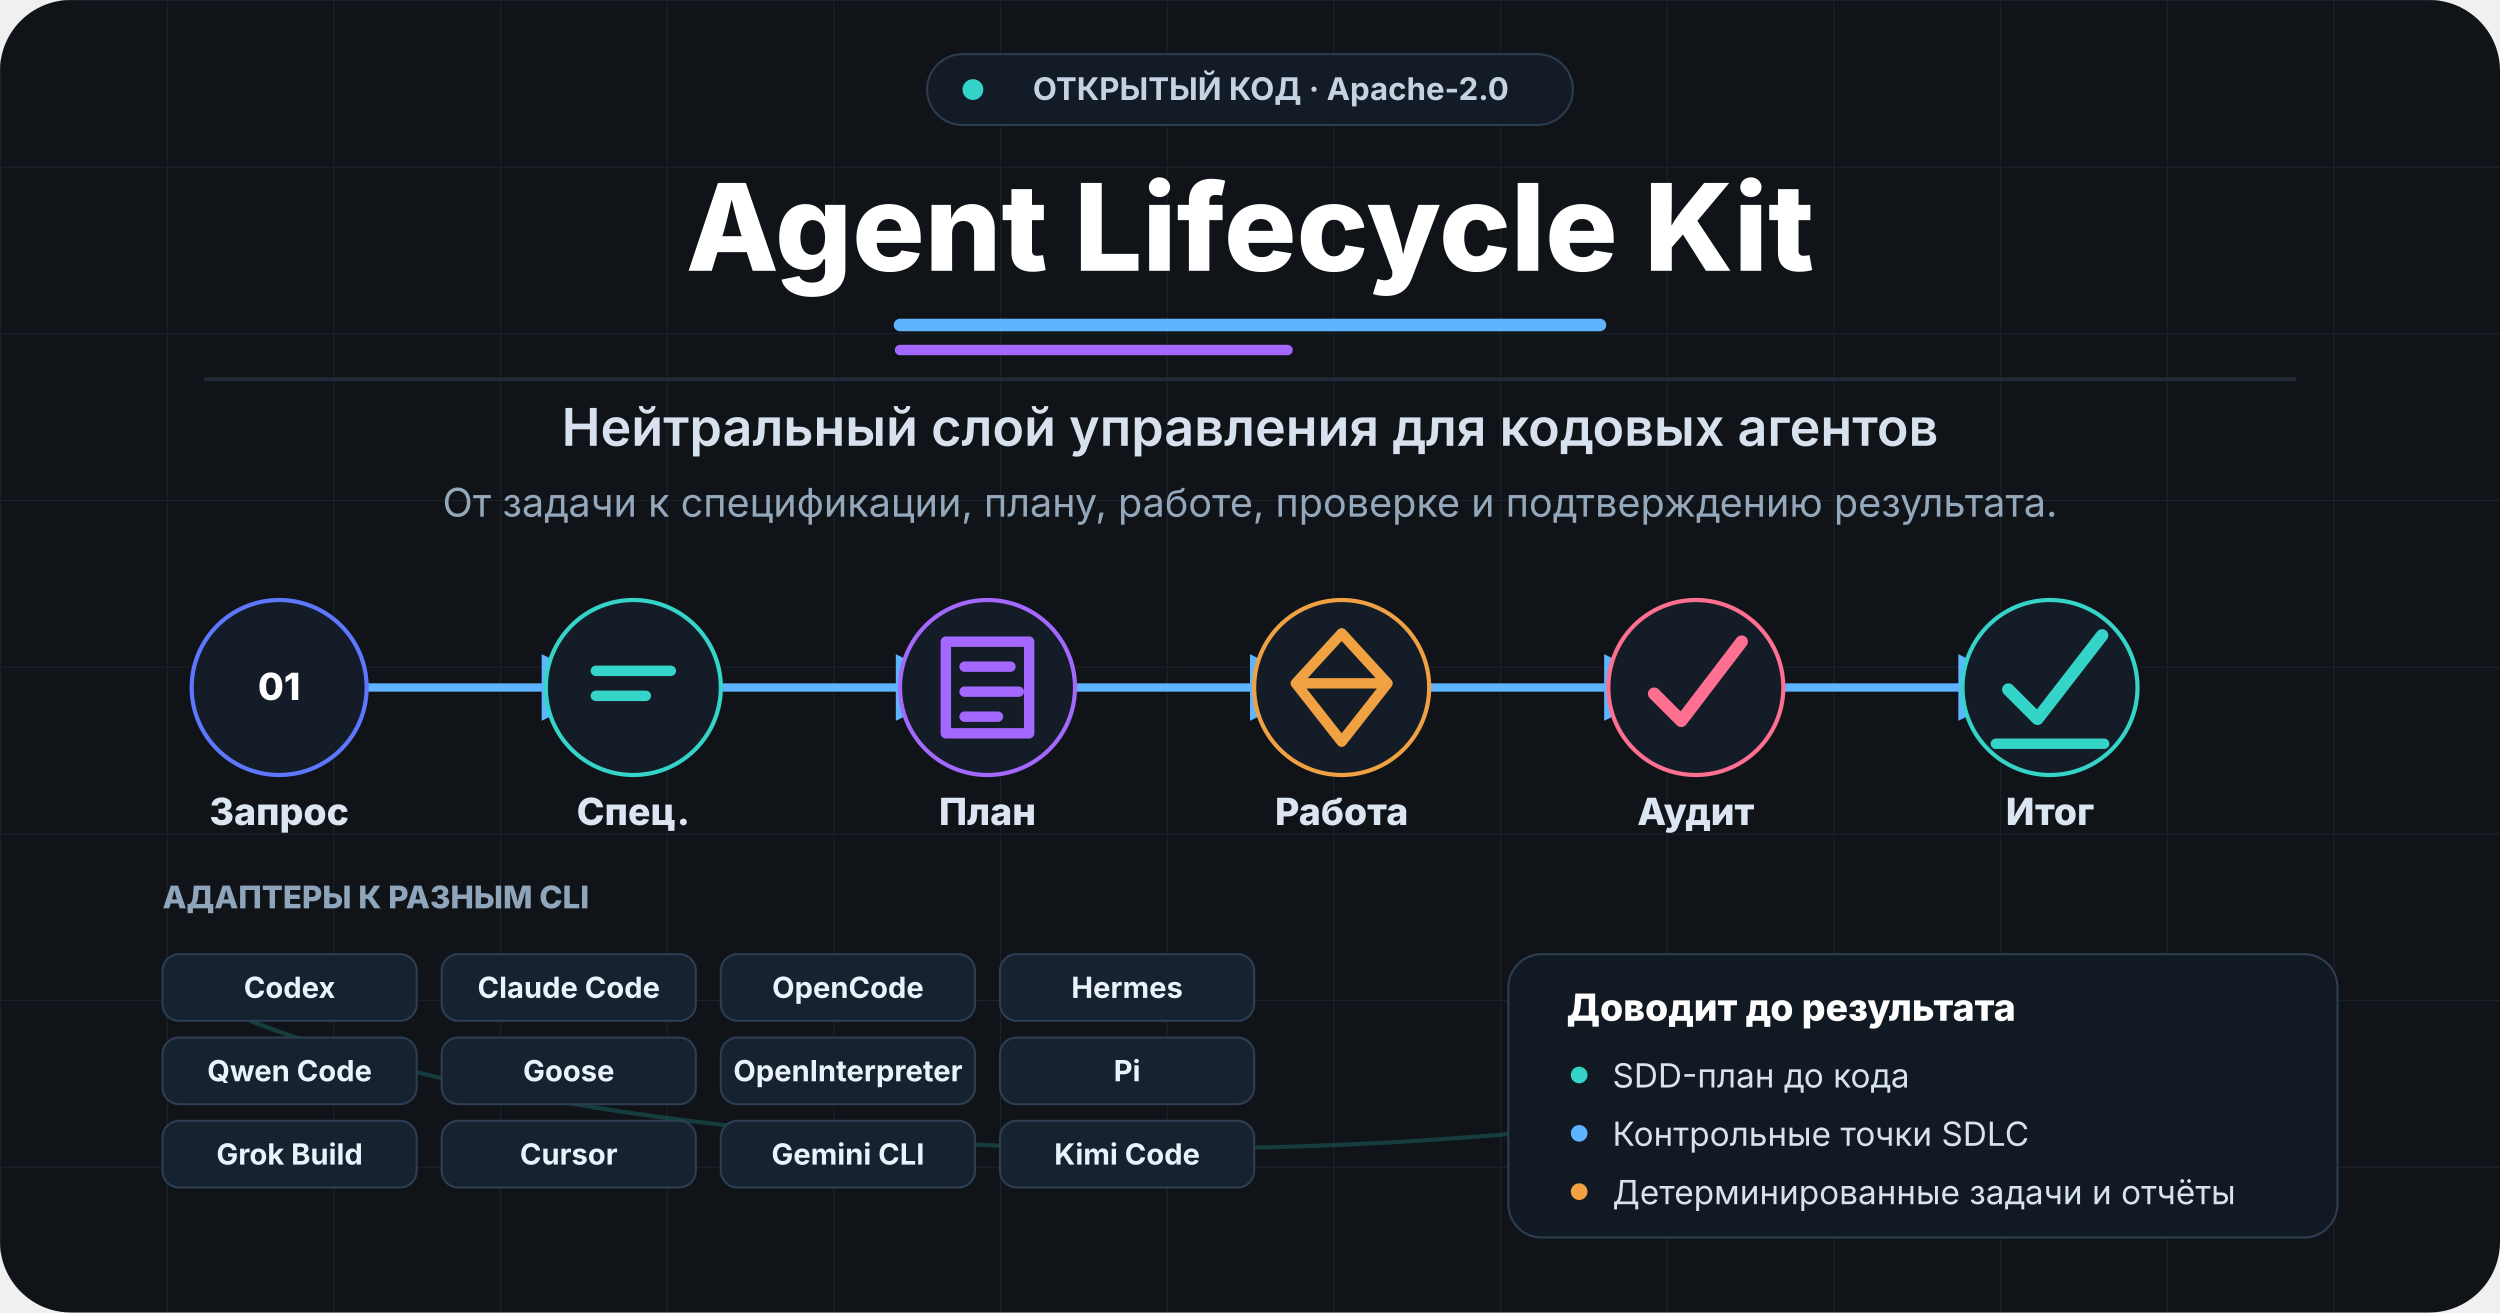
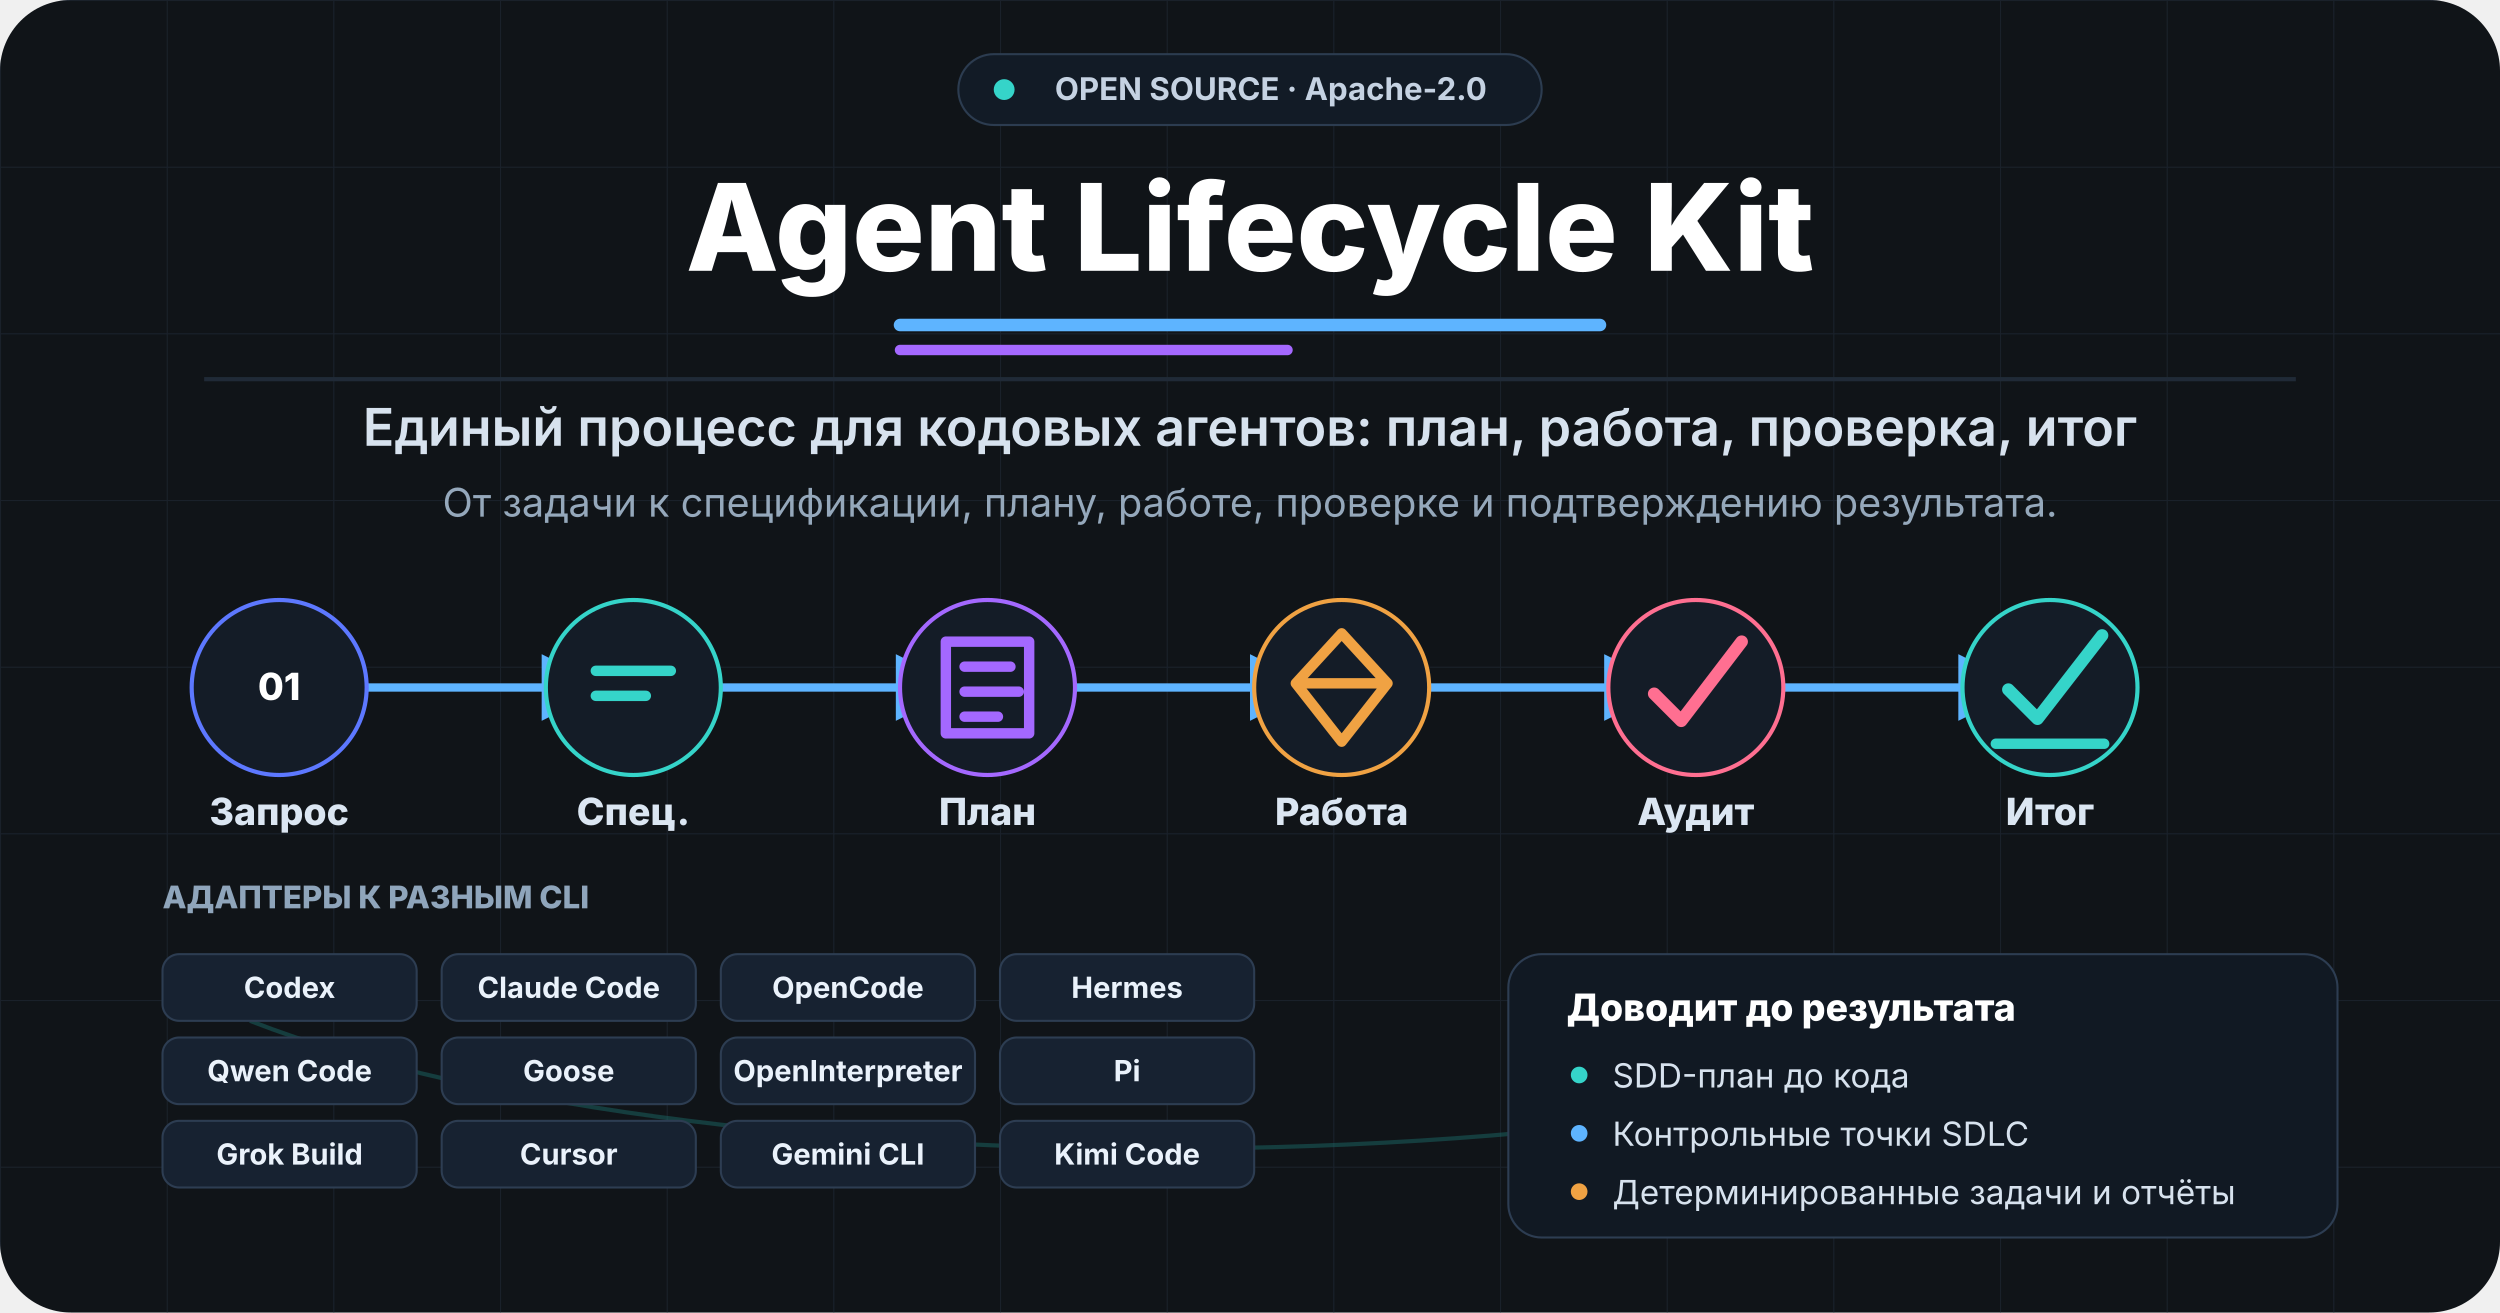
<svg xmlns="http://www.w3.org/2000/svg" role="img" aria-labelledby="title desc" viewBox="0 0 1200 630">
  <defs>
    <pattern id="grid" width="80" height="80" patternUnits="userSpaceOnUse">
      <path d="M80 0H0V80" fill="none" stroke="#263141" stroke-width="1" />
    </pattern>
    <marker id="arrow" markerWidth="12" markerHeight="12" refX="9" refY="6" orient="auto" markerUnits="strokeWidth">
      <path d="M2 2l8 4-8 4z" fill="#5eb4ff" />
    </marker>
  </defs>
  <rect width="1200" height="630" rx="34" fill="#101418" />
  <rect width="1200" height="630" rx="34" fill="url(#grid)" opacity=".45" />
  <path d="M120 490c220 86 728 86 960-28" fill="none" stroke="#1b6f6c" stroke-width="2" opacity=".45" />
  <g font-family="Inter, ui-sans-serif, system-ui, -apple-system, BlinkMacSystemFont, 'Segoe UI', sans-serif">
-     <g transform="translate(445 26)">
-       <rect width="310" height="34" rx="17" fill="#121b26" stroke="#2c3c50" />
+     <g transform="translate(460 26)">
+       <rect width="280" height="34" rx="17" fill="#121b26" stroke="#2c3c50" />
      <circle cx="22" cy="17" r="5" fill="#35d4c9" />
-       <text x="165" y="22" text-anchor="middle" font-size="15" font-weight="700" fill="#c5d2e2">ОТКРЫТЫЙ КОД · Apache-2.0</text>
+       <text x="150" y="22" text-anchor="middle" font-size="15" font-weight="700" fill="#c5d2e2">OPEN SOURCE · Apache-2.0</text>
    </g>
    <text x="600" y="130" text-anchor="middle" font-size="58" font-weight="800" fill="#ffffff">Agent Lifecycle Kit</text>
    <path d="M432 156h336" stroke="#5eb4ff" stroke-width="6" stroke-linecap="round" />
    <path d="M432 168h186" stroke="#a468ff" stroke-width="5" stroke-linecap="round" />
    <path d="M98 182h1004" stroke="#202a37" stroke-width="2" />
-     <text x="600" y="214" text-anchor="middle" font-size="25" font-weight="600" fill="#d7e2ee">Нейтральный слой управления для кодовых агентов</text>
+     <text x="600" y="214" text-anchor="middle" font-size="25" font-weight="600" fill="#d7e2ee">Единый процесс для кодовых агентов: план, работа, проверка, итог</text>
    <text x="600" y="248" text-anchor="middle" font-size="19" fill="#95a8bb">От задачи к спецификации, плану, работе, проверке и подтверждению результата.</text>
    <g fill="none" stroke="#5eb4ff" stroke-width="4" stroke-linecap="round" marker-end="url(#arrow)">
      <path d="M172 330h116" />
      <path d="M342 330h116" />
      <path d="M512 330h116" />
      <path d="M682 330h116" />
      <path d="M852 330h116" />
    </g>
    <g font-weight="800" text-anchor="middle">
      <g>
        <circle cx="134" cy="330" r="42" fill="#141c27" stroke="#5d78ff" stroke-width="2" />
        <text x="134" y="336" font-size="18" fill="#ffffff">01</text>
        <text x="134" y="396" font-size="18" fill="#dbe6f2">Запрос</text>
      </g>
      <g>
        <circle cx="304" cy="330" r="42" fill="#141c27" stroke="#35d4c9" stroke-width="2" />
        <path d="M286 322h36M286 334h24" stroke="#35d4c9" stroke-width="5" stroke-linecap="round" />
        <text x="304" y="396" font-size="18" fill="#dbe6f2">Спец.</text>
      </g>
      <g>
        <circle cx="474" cy="330" r="42" fill="#141c27" stroke="#a468ff" stroke-width="2" />
        <path d="M454 308h40v44h-40zM463 320h22M463 332h26M463 344h16" fill="none" stroke="#a468ff" stroke-width="5" stroke-linecap="round" stroke-linejoin="round" />
        <text x="474" y="396" font-size="18" fill="#dbe6f2">План</text>
      </g>
      <g>
        <circle cx="644" cy="330" r="42" fill="#141c27" stroke="#f0a243" stroke-width="2" />
        <path d="M622 328l22-24 22 24-22 28zM622 328h44" fill="none" stroke="#f0a243" stroke-width="5" stroke-linejoin="round" />
        <text x="644" y="396" font-size="18" fill="#dbe6f2">Работа</text>
      </g>
      <g>
        <circle cx="814" cy="330" r="42" fill="#141c27" stroke="#ff6f91" stroke-width="2" />
        <path d="M794 333l13 13 29-38" fill="none" stroke="#ff6f91" stroke-width="6" stroke-linecap="round" stroke-linejoin="round" />
        <text x="814" y="396" font-size="18" fill="#dbe6f2">Аудит</text>
      </g>
      <g>
        <circle cx="984" cy="330" r="42" fill="#141c27" stroke="#35d4c9" stroke-width="2" />
        <path d="M964 331l14 14 31-40" fill="none" stroke="#35d4c9" stroke-width="6" stroke-linecap="round" stroke-linejoin="round" />
        <path d="M958 357h52" stroke="#35d4c9" stroke-width="5" stroke-linecap="round" />
        <text x="984" y="396" font-size="18" fill="#dbe6f2">Итог</text>
      </g>
    </g>
    <g transform="translate(78 436)">
      <text x="0" y="0" font-size="15" font-weight="800" fill="#8fa5bb">АДАПТЕРЫ К РАЗНЫМ CLI</text>
      <g font-size="14" font-weight="700" fill="#eaf2fb">
        <rect x="0" y="22" width="122" height="32" rx="8" fill="#172231" stroke="#2d3d52" />
        <text x="61" y="43" text-anchor="middle">Codex</text>
        <rect x="134" y="22" width="122" height="32" rx="8" fill="#172231" stroke="#2d3d52" />
        <text x="195" y="43" text-anchor="middle">Claude Code</text>
        <rect x="268" y="22" width="122" height="32" rx="8" fill="#172231" stroke="#2d3d52" />
        <text x="329" y="43" text-anchor="middle">OpenCode</text>
        <rect x="402" y="22" width="122" height="32" rx="8" fill="#172231" stroke="#2d3d52" />
        <text x="463" y="43" text-anchor="middle">Hermes</text>
        <rect x="0" y="62" width="122" height="32" rx="8" fill="#172231" stroke="#2d3d52" />
        <text x="61" y="83" text-anchor="middle">Qwen Code</text>
        <rect x="134" y="62" width="122" height="32" rx="8" fill="#172231" stroke="#2d3d52" />
        <text x="195" y="83" text-anchor="middle">Goose</text>
        <rect x="268" y="62" width="122" height="32" rx="8" fill="#172231" stroke="#2d3d52" />
        <text x="329" y="83" text-anchor="middle">OpenInterpreter</text>
        <rect x="402" y="62" width="122" height="32" rx="8" fill="#172231" stroke="#2d3d52" />
        <text x="463" y="83" text-anchor="middle">Pi</text>
        <rect x="0" y="102" width="122" height="32" rx="8" fill="#172231" stroke="#2d3d52" />
        <text x="61" y="123" text-anchor="middle">Grok Build</text>
        <rect x="134" y="102" width="122" height="32" rx="8" fill="#172231" stroke="#2d3d52" />
        <text x="195" y="123" text-anchor="middle">Cursor</text>
        <rect x="268" y="102" width="122" height="32" rx="8" fill="#172231" stroke="#2d3d52" />
        <text x="329" y="123" text-anchor="middle">Gemini CLI</text>
        <rect x="402" y="102" width="122" height="32" rx="8" fill="#172231" stroke="#2d3d52" />
        <text x="463" y="123" text-anchor="middle">Kimi Code</text>
      </g>
    </g>
    <g transform="translate(724 458)">
      <rect width="398" height="136" rx="16" fill="#111923" stroke="#2d3d52" />
      <text x="28" y="32" font-size="18" font-weight="800" fill="#ffffff">Доводит до результата</text>
      <g font-size="16" fill="#d7e2ee">
        <circle cx="34" cy="58" r="4" fill="#35d4c9" />
        <text x="50" y="64">SDD-план до кода</text>
        <circle cx="34" cy="86" r="4" fill="#5eb4ff" />
        <text x="50" y="92">Контрольные точки SDLC</text>
        <circle cx="34" cy="114" r="4" fill="#f0a243" />
        <text x="50" y="120">Детерминированные задачи и отчёты</text>
      </g>
    </g>
  </g>
</svg>
